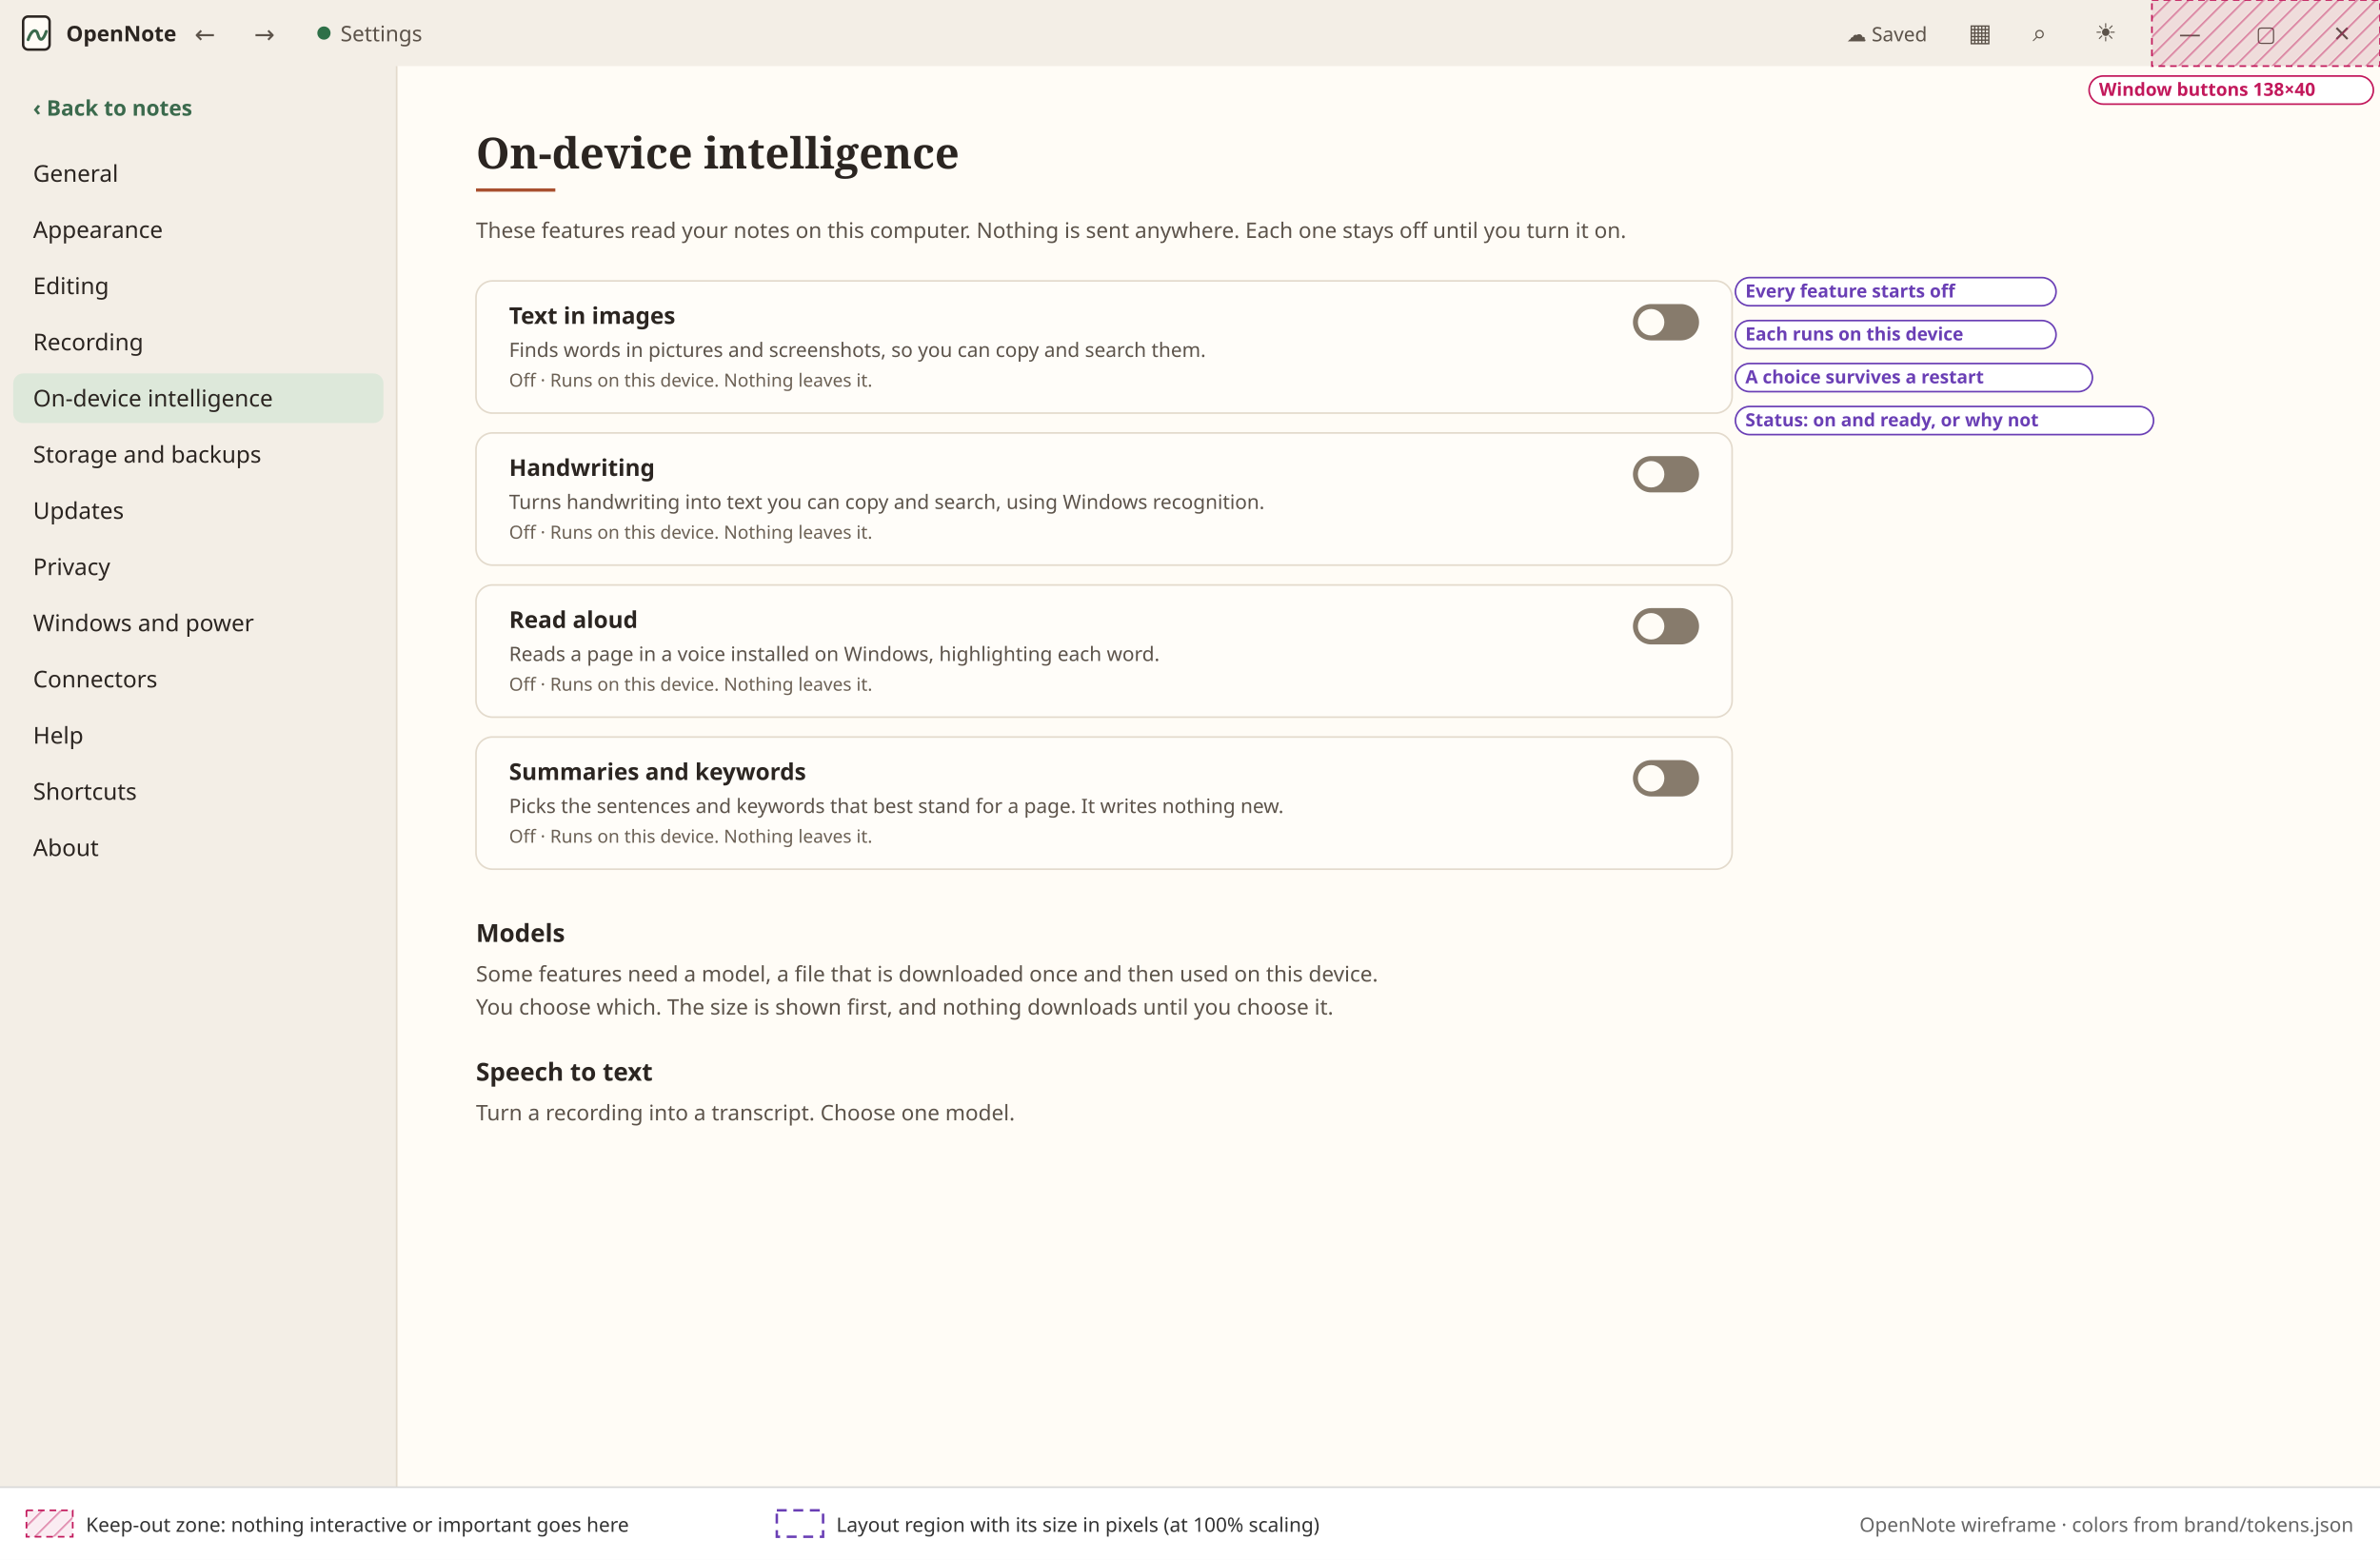
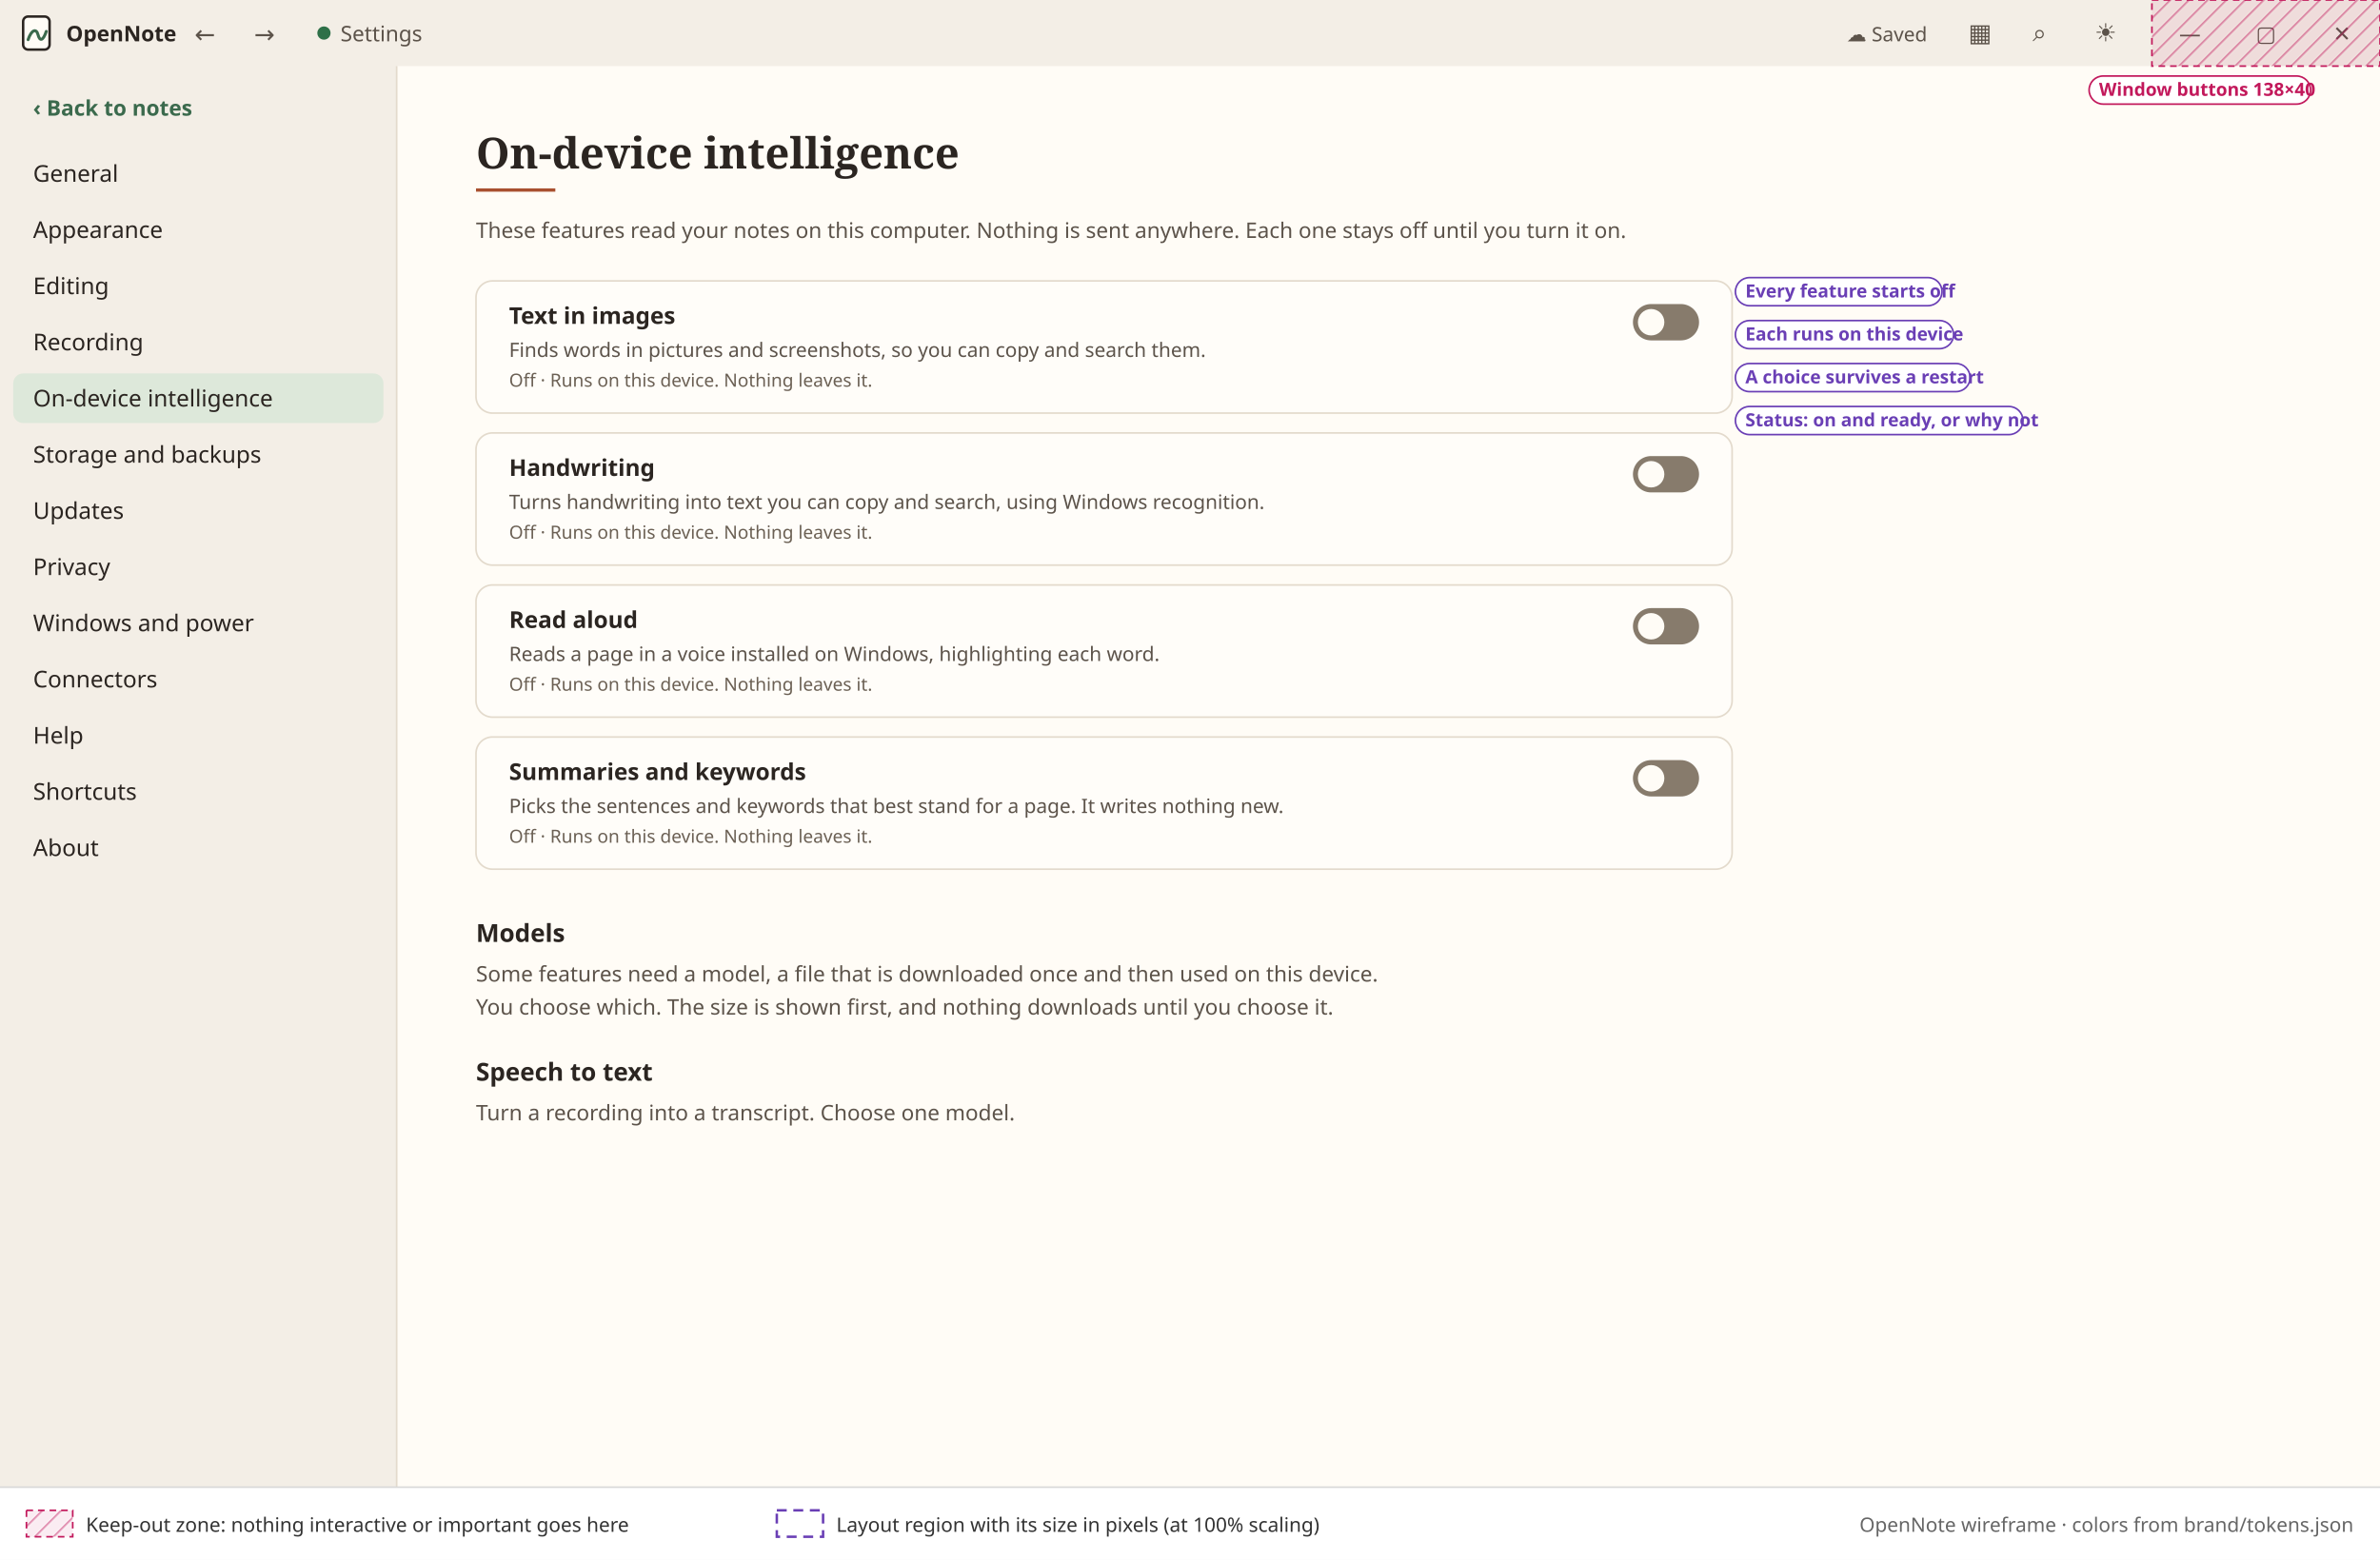
<svg xmlns="http://www.w3.org/2000/svg" viewBox="0 0 1440 944" width="1440" height="944" role="img">
  <defs>
    <pattern id="hatch" width="8" height="8" patternUnits="userSpaceOnUse" patternTransform="rotate(45)">
      <rect width="8" height="8" fill="#C2185B" fill-opacity="0.08" />
      <line x1="0" y1="0" x2="0" y2="8" stroke="#C2185B" stroke-opacity="0.45" stroke-width="2" />
    </pattern>
    <filter id="shadow" x="-10%" y="-10%" width="120%" height="130%">
      <feDropShadow dx="0" dy="4" stdDeviation="6" flood-color="#2B2521" flood-opacity="0.16" />
    </filter>
  </defs>
  <rect x="0" y="0" width="1440" height="900" rx="0" fill="#F3EEE6" />
  <rect x="0" y="0" width="1440" height="40" rx="0" fill="#F3EEE6" />
  <rect x="14" y="10" width="16" height="20" rx="3" fill="#FFFCF6" stroke="#2B2521" stroke-width="1.5" />
  <path d="M17 24c2-6 5-7 6-3s3 4 5-2" fill="none" stroke-linecap="round" stroke-linejoin="round" stroke="#3B6A4D" stroke-width="1.8" />
  <text x="40" y="25" font-size="13" font-weight="600" fill="#2B2521" text-anchor="start" font-family="'Atkinson Hyperlegible Next', 'Segoe UI', system-ui, sans-serif">OpenNote</text>
  <text x="124" y="26" font-size="15" font-weight="400" fill="#5C534A" text-anchor="middle" font-family="'Atkinson Hyperlegible Next', 'Segoe UI', system-ui, sans-serif">←</text>
  <text x="160" y="26" font-size="15" font-weight="400" fill="#5C534A" text-anchor="middle" font-family="'Atkinson Hyperlegible Next', 'Segoe UI', system-ui, sans-serif">→</text>
  <circle cx="196" cy="20" r="4" fill="#2E7048" />
  <text x="206" y="25" font-size="13" font-weight="400" fill="#5C534A" text-anchor="start" font-family="'Atkinson Hyperlegible Next', 'Segoe UI', system-ui, sans-serif">Settings</text>
  <text x="1166" y="25" font-size="12" font-weight="400" fill="#5C534A" text-anchor="end" font-family="'Atkinson Hyperlegible Next', 'Segoe UI', system-ui, sans-serif">☁ Saved</text>
  <text x="1198" y="25" font-size="15" font-weight="400" fill="#5C534A" text-anchor="middle" font-family="'Atkinson Hyperlegible Next', 'Segoe UI', system-ui, sans-serif">▦</text>
  <text x="1234" y="25" font-size="15" font-weight="400" fill="#5C534A" text-anchor="middle" font-family="'Atkinson Hyperlegible Next', 'Segoe UI', system-ui, sans-serif">⌕</text>
  <text x="1274" y="25" font-size="15" font-weight="400" fill="#5C534A" text-anchor="middle" font-family="'Atkinson Hyperlegible Next', 'Segoe UI', system-ui, sans-serif">☀</text>
  <text x="1325" y="25" font-size="13" font-weight="400" fill="#5C534A" text-anchor="middle" font-family="'Atkinson Hyperlegible Next', 'Segoe UI', system-ui, sans-serif">—</text>
  <text x="1371" y="25" font-size="13" font-weight="400" fill="#5C534A" text-anchor="middle" font-family="'Atkinson Hyperlegible Next', 'Segoe UI', system-ui, sans-serif">▢</text>
  <text x="1417" y="25" font-size="13" font-weight="400" fill="#5C534A" text-anchor="middle" font-family="'Atkinson Hyperlegible Next', 'Segoe UI', system-ui, sans-serif">✕</text>
  <rect x="240" y="40" width="1200" height="860" rx="0" fill="#FFFCF6" />
  <rect x="0" y="40" width="240" height="860" rx="0" fill="#F3EEE6" />
  <line x1="240" y1="40" x2="240" y2="900" stroke="#E3DACC" />
  <text x="20" y="70" font-size="13" font-weight="600" fill="#3B6A4D" text-anchor="start" font-family="'Atkinson Hyperlegible Next', 'Segoe UI', system-ui, sans-serif">‹ Back to notes</text>
  <text x="20" y="110" font-size="14" font-weight="400" fill="#2B2521" text-anchor="start" font-family="'Atkinson Hyperlegible Next', 'Segoe UI', system-ui, sans-serif">General</text>
  <text x="20" y="144" font-size="14" font-weight="400" fill="#2B2521" text-anchor="start" font-family="'Atkinson Hyperlegible Next', 'Segoe UI', system-ui, sans-serif">Appearance</text>
  <text x="20" y="178" font-size="14" font-weight="400" fill="#2B2521" text-anchor="start" font-family="'Atkinson Hyperlegible Next', 'Segoe UI', system-ui, sans-serif">Editing</text>
  <text x="20" y="212" font-size="14" font-weight="400" fill="#2B2521" text-anchor="start" font-family="'Atkinson Hyperlegible Next', 'Segoe UI', system-ui, sans-serif">Recording</text>
  <rect x="8" y="226" width="224" height="30" rx="6" fill="#DDE8DA" />
  <text x="20" y="246" font-size="14" font-weight="400" fill="#2B2521" text-anchor="start" font-family="'Atkinson Hyperlegible Next', 'Segoe UI', system-ui, sans-serif">On-device intelligence</text>
  <text x="20" y="280" font-size="14" font-weight="400" fill="#2B2521" text-anchor="start" font-family="'Atkinson Hyperlegible Next', 'Segoe UI', system-ui, sans-serif">Storage and backups</text>
  <text x="20" y="314" font-size="14" font-weight="400" fill="#2B2521" text-anchor="start" font-family="'Atkinson Hyperlegible Next', 'Segoe UI', system-ui, sans-serif">Updates</text>
  <text x="20" y="348" font-size="14" font-weight="400" fill="#2B2521" text-anchor="start" font-family="'Atkinson Hyperlegible Next', 'Segoe UI', system-ui, sans-serif">Privacy</text>
  <text x="20" y="382" font-size="14" font-weight="400" fill="#2B2521" text-anchor="start" font-family="'Atkinson Hyperlegible Next', 'Segoe UI', system-ui, sans-serif">Windows and power</text>
  <text x="20" y="416" font-size="14" font-weight="400" fill="#2B2521" text-anchor="start" font-family="'Atkinson Hyperlegible Next', 'Segoe UI', system-ui, sans-serif">Connectors</text>
  <text x="20" y="450" font-size="14" font-weight="400" fill="#2B2521" text-anchor="start" font-family="'Atkinson Hyperlegible Next', 'Segoe UI', system-ui, sans-serif">Help</text>
  <text x="20" y="484" font-size="14" font-weight="400" fill="#2B2521" text-anchor="start" font-family="'Atkinson Hyperlegible Next', 'Segoe UI', system-ui, sans-serif">Shortcuts</text>
  <text x="20" y="518" font-size="14" font-weight="400" fill="#2B2521" text-anchor="start" font-family="'Atkinson Hyperlegible Next', 'Segoe UI', system-ui, sans-serif">About</text>
  <g pointer-events="none">
    <rect x="1302" y="0" width="138" height="40" rx="0" fill="url(#hatch)" stroke="#C2185B" stroke-width="1" stroke-dasharray="4 3" />
  </g>
  <g data-fit="4" pointer-events="none">
-     <rect x="1264" y="46" width="172" height="17" rx="8.5" fill="#FFFFFF" stroke="#C2185B" stroke-width="1" />
+     <rect x="1264" y="46" width="134" height="17" rx="8.5" fill="#FFFFFF" stroke="#C2185B" stroke-width="1" />
    <text x="1270" y="58" font-size="11" font-weight="600" fill="#C2185B" text-anchor="start" font-family="'Atkinson Hyperlegible Next', 'Segoe UI', system-ui, sans-serif">Window buttons 138×40</text>
  </g>
  <text x="288" y="102" font-size="26" font-weight="700" fill="#2B2521" text-anchor="start" font-family="Literata, Cambria, Georgia, serif">On-device intelligence</text>
  <rect x="288" y="114" width="48" height="2" rx="0" fill="#A9502F" />
  <text x="288" y="144" font-size="13" font-weight="400" fill="#5C534A" text-anchor="start" font-family="'Atkinson Hyperlegible Next', 'Segoe UI', system-ui, sans-serif">These features read your notes on this computer. Nothing is sent anywhere. Each one stays off until you turn it on.</text>
  <rect x="288" y="170" width="760" height="80" rx="10" fill="#FFFDF9" stroke="#E3DACC" stroke-width="1" />
  <text x="308" y="196" font-size="14" font-weight="600" fill="#2B2521" text-anchor="start" font-family="'Atkinson Hyperlegible Next', 'Segoe UI', system-ui, sans-serif">Text in images</text>
  <text x="308" y="216" font-size="12" font-weight="400" fill="#5C534A" text-anchor="start" font-family="'Atkinson Hyperlegible Next', 'Segoe UI', system-ui, sans-serif">Finds words in pictures and screenshots, so you can copy and search them.</text>
  <rect x="988" y="184" width="40" height="22" rx="11" fill="#877B6C" />
  <circle cx="999" cy="195" r="8" fill="#FFFCF6" />
  <text x="308" y="234" font-size="11" font-weight="400" fill="#6B6054" text-anchor="start" font-family="'Atkinson Hyperlegible Next', 'Segoe UI', system-ui, sans-serif">Off · Runs on this device. Nothing leaves it.</text>
  <rect x="288" y="262" width="760" height="80" rx="10" fill="#FFFDF9" stroke="#E3DACC" stroke-width="1" />
  <text x="308" y="288" font-size="14" font-weight="600" fill="#2B2521" text-anchor="start" font-family="'Atkinson Hyperlegible Next', 'Segoe UI', system-ui, sans-serif">Handwriting</text>
  <text x="308" y="308" font-size="12" font-weight="400" fill="#5C534A" text-anchor="start" font-family="'Atkinson Hyperlegible Next', 'Segoe UI', system-ui, sans-serif">Turns handwriting into text you can copy and search, using Windows recognition.</text>
  <rect x="988" y="276" width="40" height="22" rx="11" fill="#877B6C" />
  <circle cx="999" cy="287" r="8" fill="#FFFCF6" />
  <text x="308" y="326" font-size="11" font-weight="400" fill="#6B6054" text-anchor="start" font-family="'Atkinson Hyperlegible Next', 'Segoe UI', system-ui, sans-serif">Off · Runs on this device. Nothing leaves it.</text>
  <rect x="288" y="354" width="760" height="80" rx="10" fill="#FFFDF9" stroke="#E3DACC" stroke-width="1" />
  <text x="308" y="380" font-size="14" font-weight="600" fill="#2B2521" text-anchor="start" font-family="'Atkinson Hyperlegible Next', 'Segoe UI', system-ui, sans-serif">Read aloud</text>
  <text x="308" y="400" font-size="12" font-weight="400" fill="#5C534A" text-anchor="start" font-family="'Atkinson Hyperlegible Next', 'Segoe UI', system-ui, sans-serif">Reads a page in a voice installed on Windows, highlighting each word.</text>
  <rect x="988" y="368" width="40" height="22" rx="11" fill="#877B6C" />
  <circle cx="999" cy="379" r="8" fill="#FFFCF6" />
  <text x="308" y="418" font-size="11" font-weight="400" fill="#6B6054" text-anchor="start" font-family="'Atkinson Hyperlegible Next', 'Segoe UI', system-ui, sans-serif">Off · Runs on this device. Nothing leaves it.</text>
  <rect x="288" y="446" width="760" height="80" rx="10" fill="#FFFDF9" stroke="#E3DACC" stroke-width="1" />
  <text x="308" y="472" font-size="14" font-weight="600" fill="#2B2521" text-anchor="start" font-family="'Atkinson Hyperlegible Next', 'Segoe UI', system-ui, sans-serif">Summaries and keywords</text>
  <text x="308" y="492" font-size="12" font-weight="400" fill="#5C534A" text-anchor="start" font-family="'Atkinson Hyperlegible Next', 'Segoe UI', system-ui, sans-serif">Picks the sentences and keywords that best stand for a page. It writes nothing new.</text>
  <rect x="988" y="460" width="40" height="22" rx="11" fill="#877B6C" />
  <circle cx="999" cy="471" r="8" fill="#FFFCF6" />
  <text x="308" y="510" font-size="11" font-weight="400" fill="#6B6054" text-anchor="start" font-family="'Atkinson Hyperlegible Next', 'Segoe UI', system-ui, sans-serif">Off · Runs on this device. Nothing leaves it.</text>
  <text x="288" y="570" font-size="15" font-weight="600" fill="#2B2521" text-anchor="start" font-family="'Atkinson Hyperlegible Next', 'Segoe UI', system-ui, sans-serif">Models</text>
  <text x="288" y="594" font-size="13" font-weight="400" fill="#5C534A" text-anchor="start" font-family="'Atkinson Hyperlegible Next', 'Segoe UI', system-ui, sans-serif">Some features need a model, a file that is downloaded once and then used on this device.</text>
  <text x="288" y="614" font-size="13" font-weight="400" fill="#5C534A" text-anchor="start" font-family="'Atkinson Hyperlegible Next', 'Segoe UI', system-ui, sans-serif">You choose which. The size is shown first, and nothing downloads until you choose it.</text>
  <text x="288" y="654" font-size="15" font-weight="600" fill="#2B2521" text-anchor="start" font-family="'Atkinson Hyperlegible Next', 'Segoe UI', system-ui, sans-serif">Speech to text</text>
  <text x="288" y="678" font-size="13" font-weight="400" fill="#5C534A" text-anchor="start" font-family="'Atkinson Hyperlegible Next', 'Segoe UI', system-ui, sans-serif">Turn a recording into a transcript. Choose one model.</text>
  <g data-fit="4" pointer-events="none">
-     <rect x="1050" y="168" width="194" height="17" rx="8.5" fill="#FFFFFF" stroke="#6A3FB5" stroke-width="1" />
+     <rect x="1050" y="168" width="125" height="17" rx="8.5" fill="#FFFFFF" stroke="#6A3FB5" stroke-width="1" />
    <text x="1056" y="180" font-size="11" font-weight="600" fill="#6A3FB5" text-anchor="start" font-family="'Atkinson Hyperlegible Next', 'Segoe UI', system-ui, sans-serif">Every feature starts off</text>
  </g>
  <g data-fit="4" pointer-events="none">
-     <rect x="1050" y="194" width="194" height="17" rx="8.5" fill="#FFFFFF" stroke="#6A3FB5" stroke-width="1" />
+     <rect x="1050" y="194" width="132" height="17" rx="8.5" fill="#FFFFFF" stroke="#6A3FB5" stroke-width="1" />
    <text x="1056" y="206" font-size="11" font-weight="600" fill="#6A3FB5" text-anchor="start" font-family="'Atkinson Hyperlegible Next', 'Segoe UI', system-ui, sans-serif">Each runs on this device</text>
  </g>
  <g data-fit="4" pointer-events="none">
-     <rect x="1050" y="220" width="216" height="17" rx="8.5" fill="#FFFFFF" stroke="#6A3FB5" stroke-width="1" />
+     <rect x="1050" y="220" width="142" height="17" rx="8.5" fill="#FFFFFF" stroke="#6A3FB5" stroke-width="1" />
    <text x="1056" y="232" font-size="11" font-weight="600" fill="#6A3FB5" text-anchor="start" font-family="'Atkinson Hyperlegible Next', 'Segoe UI', system-ui, sans-serif">A choice survives a restart</text>
  </g>
  <g data-fit="4" pointer-events="none">
-     <rect x="1050" y="246" width="253" height="17" rx="8.5" fill="#FFFFFF" stroke="#6A3FB5" stroke-width="1" />
+     <rect x="1050" y="246" width="174" height="17" rx="8.5" fill="#FFFFFF" stroke="#6A3FB5" stroke-width="1" />
    <text x="1056" y="258" font-size="11" font-weight="600" fill="#6A3FB5" text-anchor="start" font-family="'Atkinson Hyperlegible Next', 'Segoe UI', system-ui, sans-serif">Status: on and ready, or why not</text>
  </g>
  <rect x="0" y="900" width="1440" height="44" rx="0" fill="#FFFFFF" />
  <line x1="0" y1="900" x2="1440" y2="900" stroke="#D9D9D9" />
  <rect x="16" y="914" width="28" height="16" rx="0" fill="url(#hatch)" stroke="#C2185B" stroke-width="1" stroke-dasharray="4 3" />
  <text x="52" y="927" font-size="12" font-weight="400" fill="#333" text-anchor="start" font-family="'Atkinson Hyperlegible Next', 'Segoe UI', system-ui, sans-serif">Keep-out zone: nothing interactive or important goes here</text>
  <rect x="470" y="914" width="28" height="16" rx="0" fill="none" stroke="#6A3FB5" stroke-width="1.5" stroke-dasharray="6 4" />
  <text x="506" y="927" font-size="12" font-weight="400" fill="#333" text-anchor="start" font-family="'Atkinson Hyperlegible Next', 'Segoe UI', system-ui, sans-serif">Layout region with its size in pixels (at 100% scaling)</text>
  <text x="1424" y="927" font-size="12" font-weight="400" fill="#666" text-anchor="end" font-family="'Atkinson Hyperlegible Next', 'Segoe UI', system-ui, sans-serif">OpenNote wireframe · colors from brand/tokens.json</text>
</svg>
